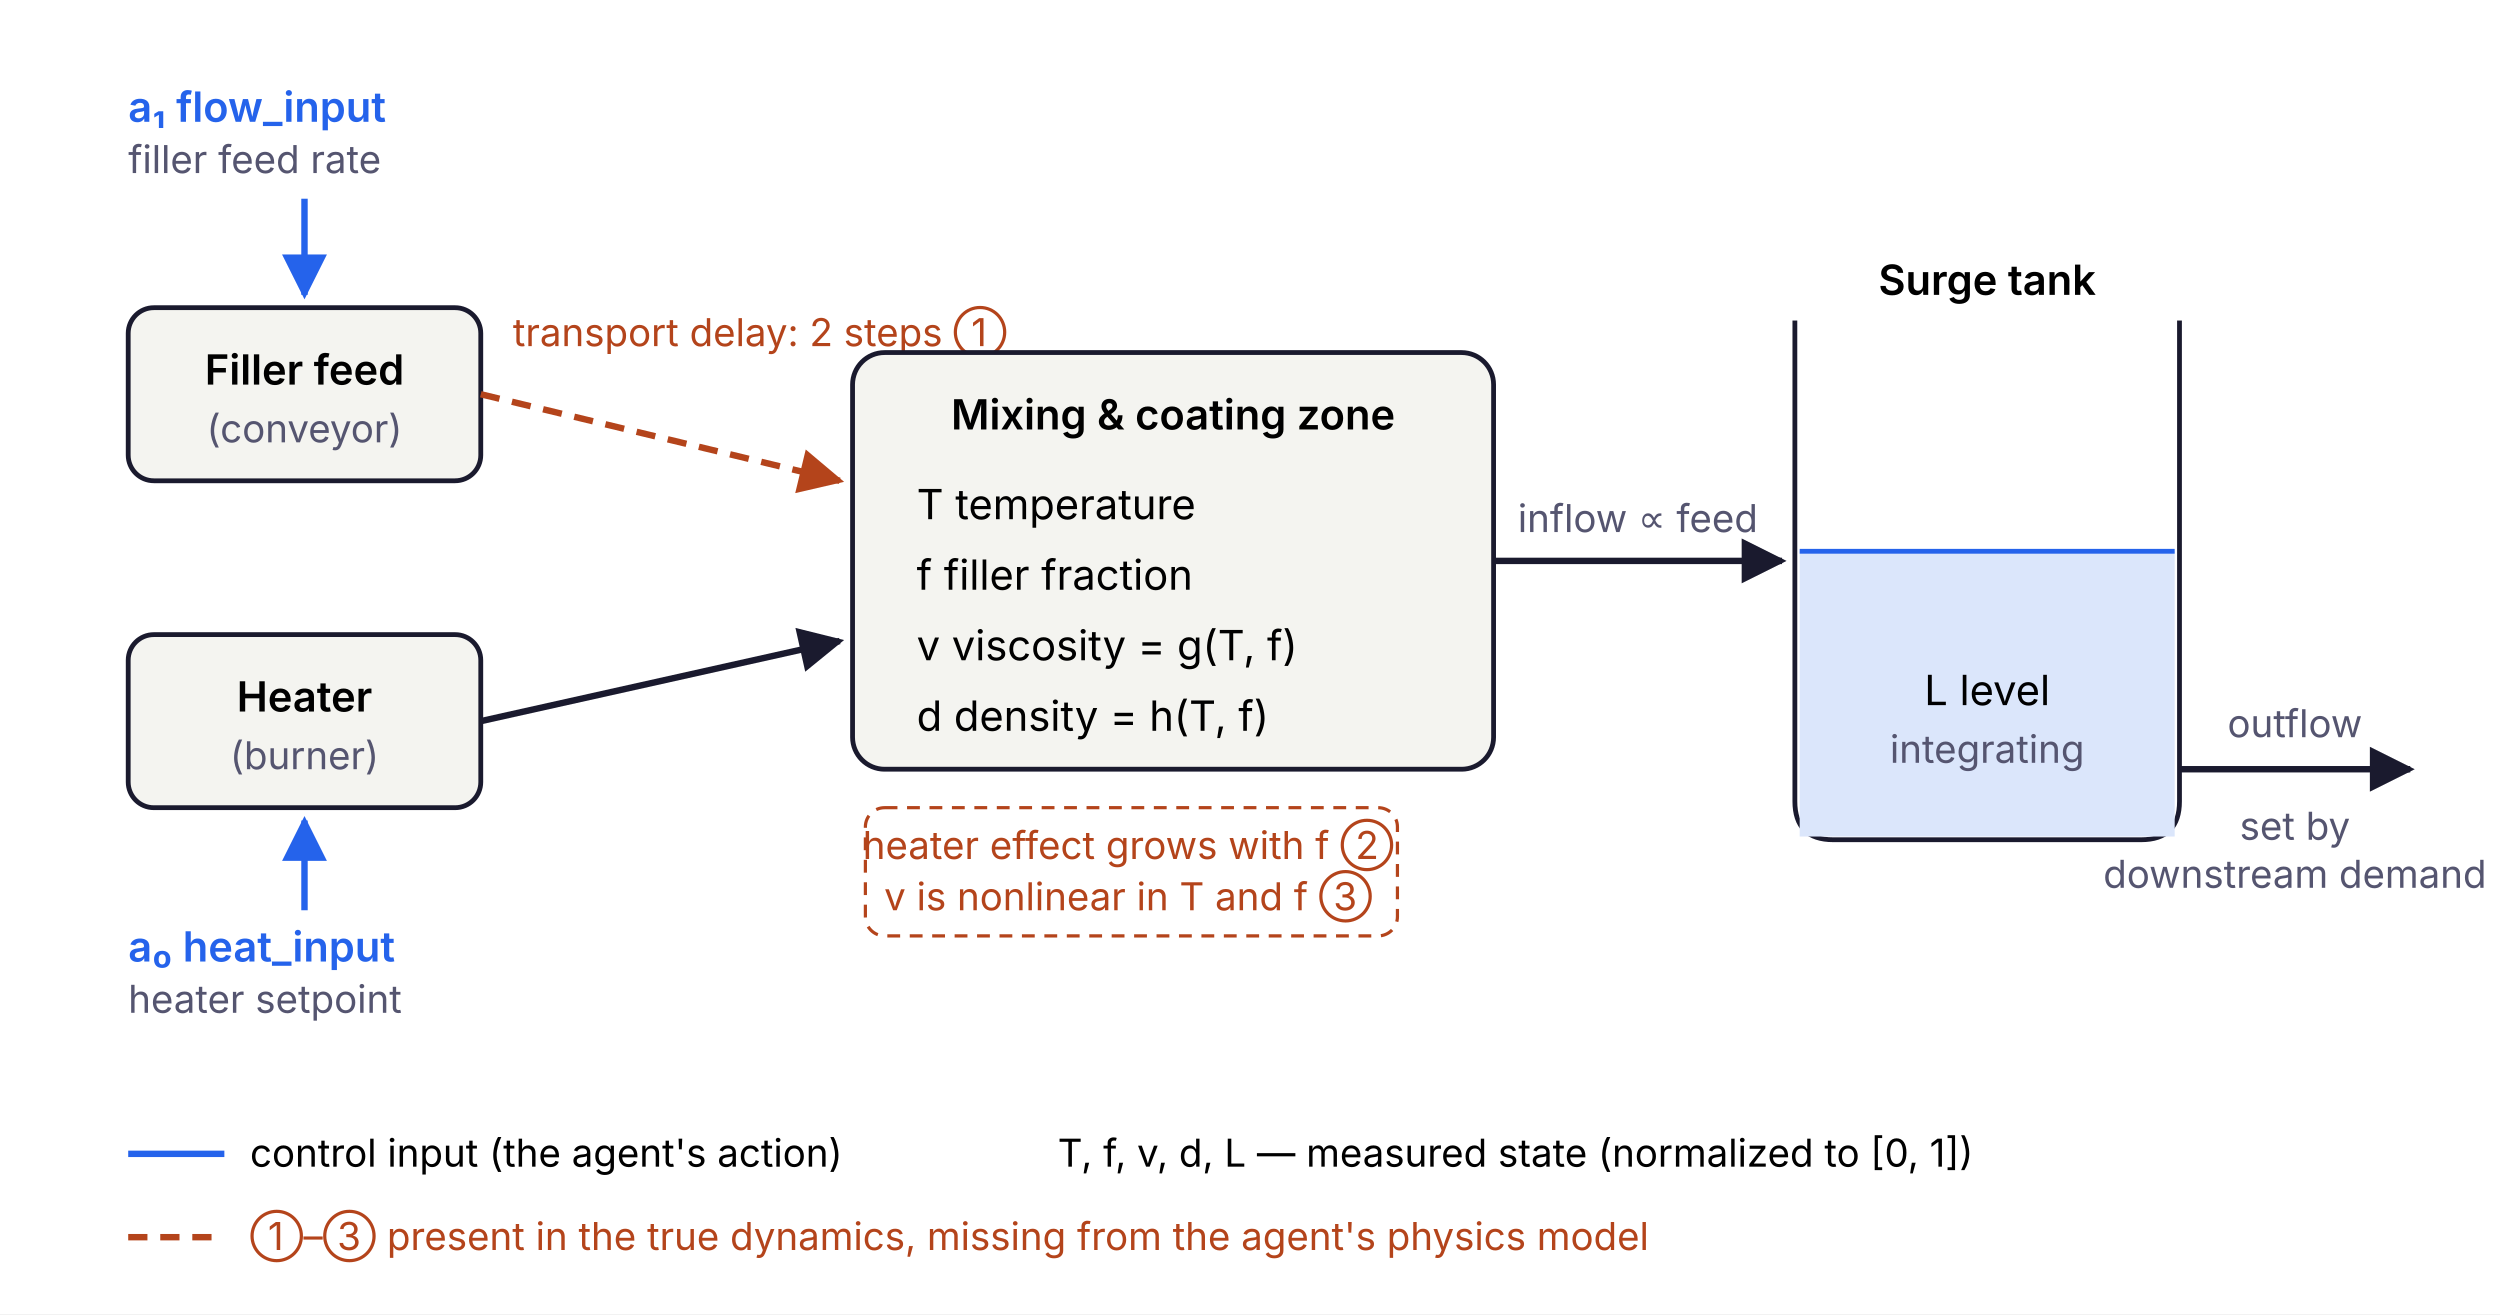
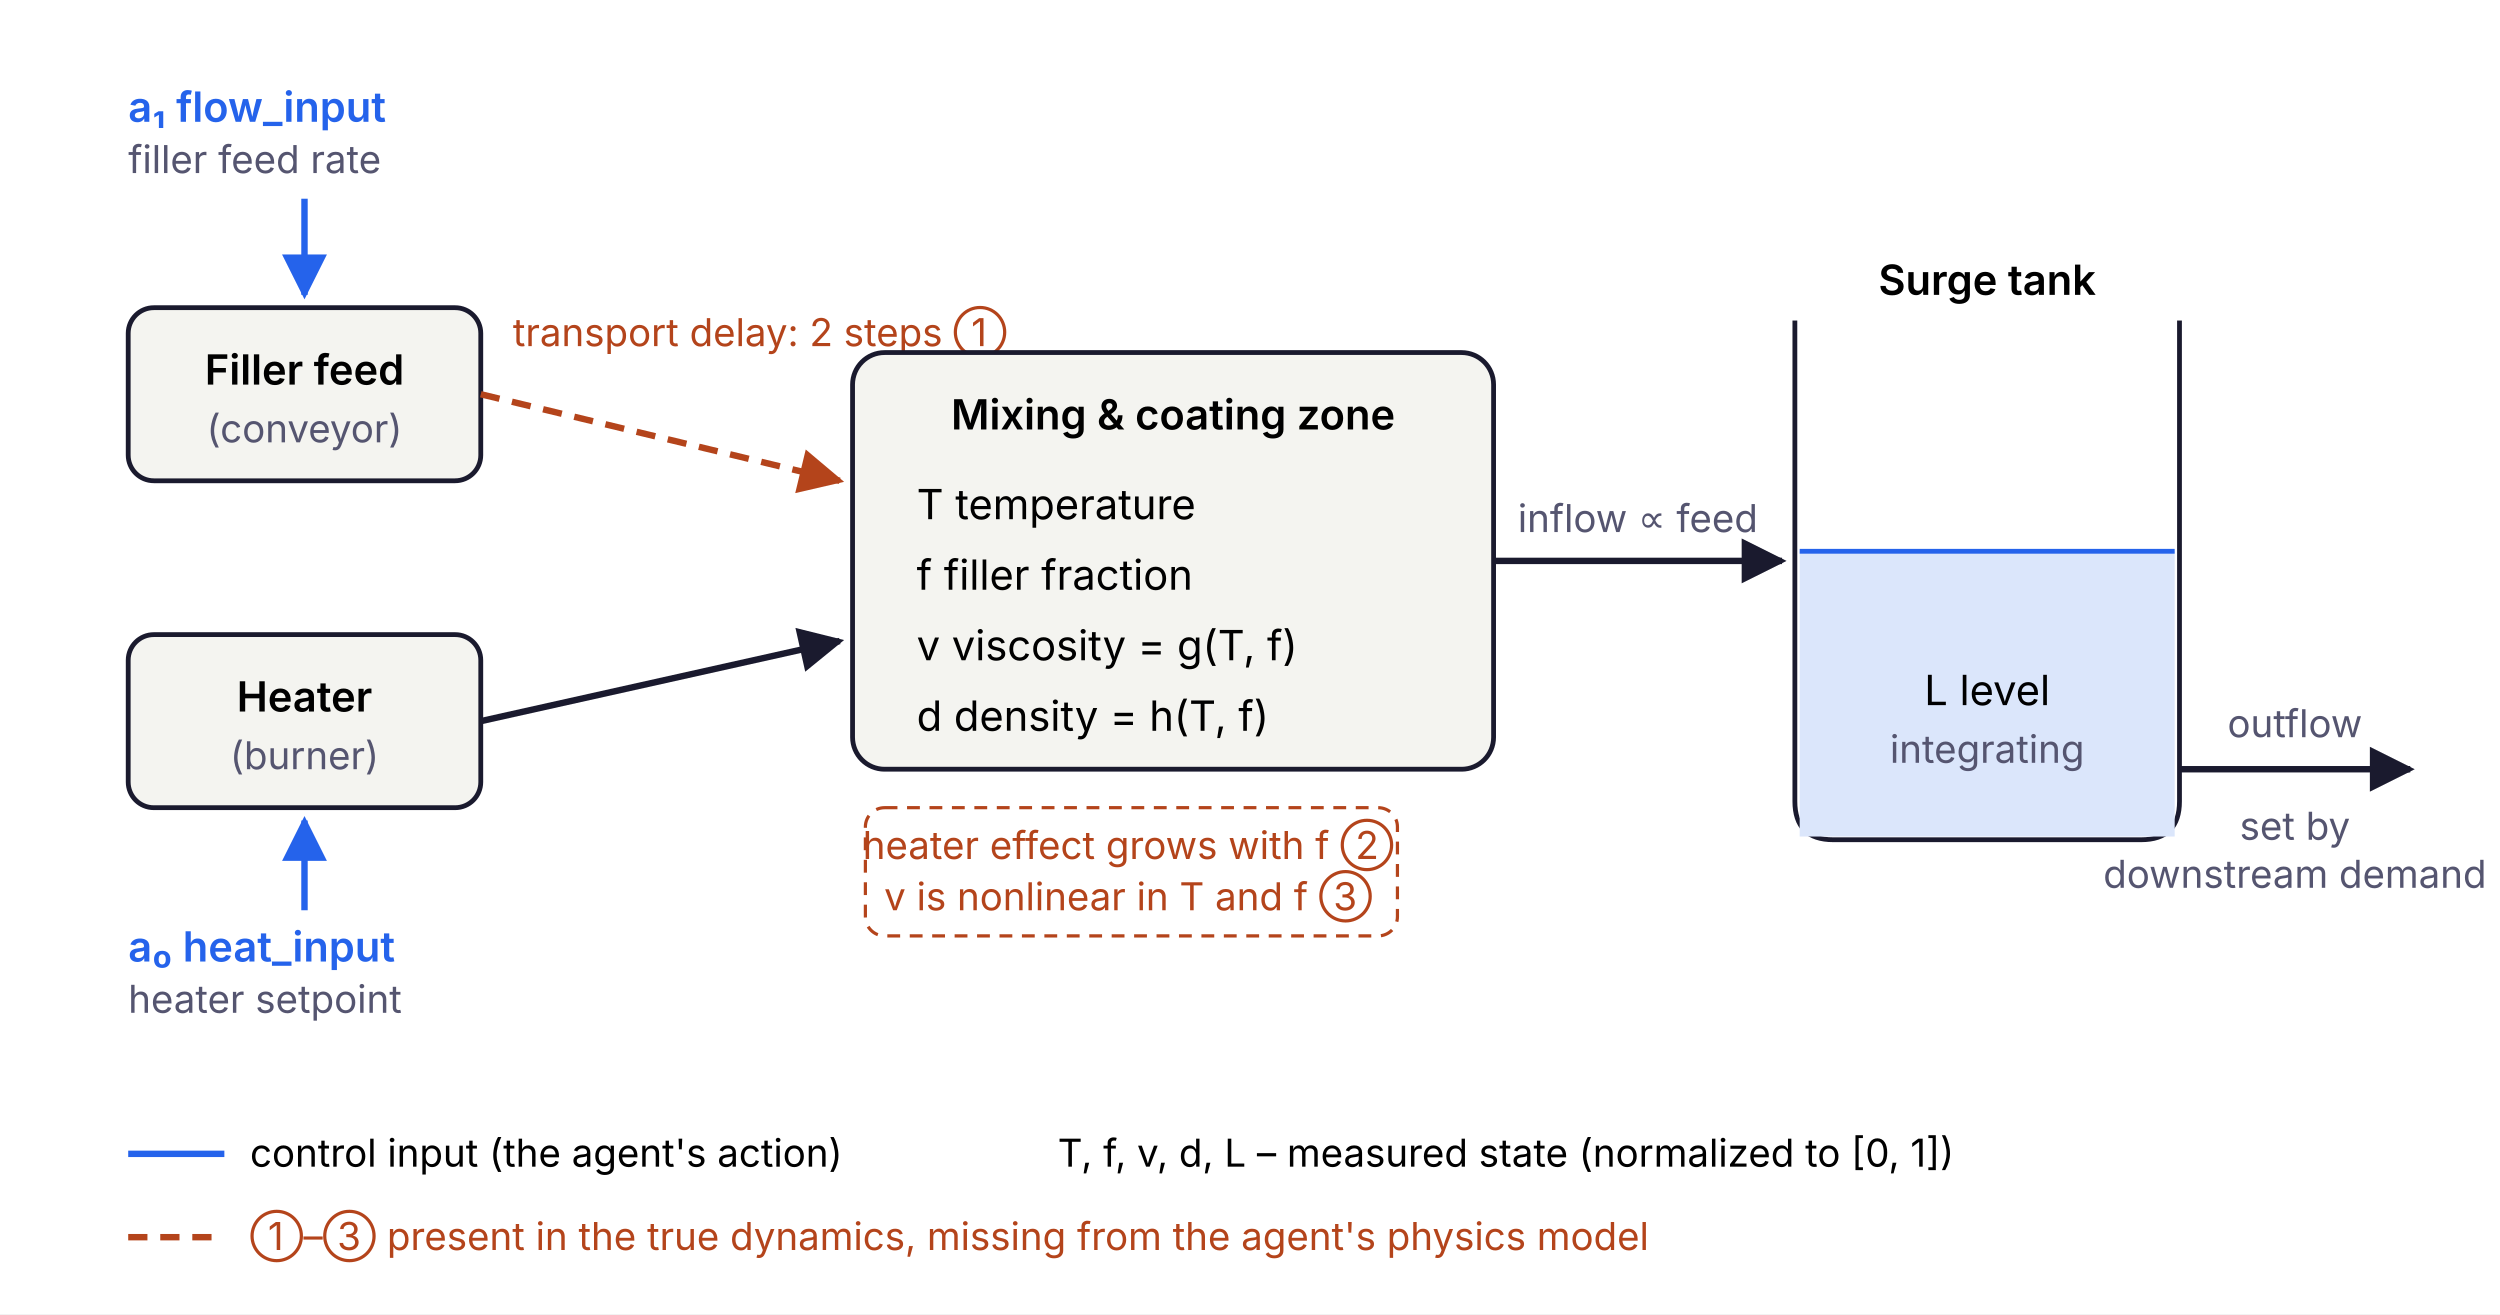
<svg xmlns="http://www.w3.org/2000/svg" viewBox="0 0 780 410" width="780" height="410" font-family="Inter, system-ui, -apple-system, Segoe UI, sans-serif" font-size="13">
  <defs>
    <marker id="arr" viewBox="0 0 10 10" refX="9" refY="5" markerWidth="7" markerHeight="7" orient="auto-start-reverse">
      <path d="M0,0 L10,5 L0,10 z" fill="#1a1a2e" />
    </marker>
    <marker id="arrc" viewBox="0 0 10 10" refX="9" refY="5" markerWidth="7" markerHeight="7" orient="auto-start-reverse">
      <path d="M0,0 L10,5 L0,10 z" fill="#2563eb" />
    </marker>
    <marker id="arrh" viewBox="0 0 10 10" refX="9" refY="5" markerWidth="7" markerHeight="7" orient="auto-start-reverse">
      <path d="M0,0 L10,5 L0,10 z" fill="#b4441b" />
    </marker>
  </defs>
  <rect width="780" height="410" fill="#ffffff" />
  <g fill="#2563eb">
    <text x="40" y="38" font-weight="600">a₁  flow_input</text>
    <text x="40" y="54" fill="#555570" font-size="12">filler feed rate</text>
    <text x="40" y="300" font-weight="600">a₀  heat_input</text>
    <text x="40" y="316" fill="#555570" font-size="12">heater setpoint</text>
  </g>
  <line x1="95" y1="62" x2="95" y2="92" stroke="#2563eb" stroke-width="2" marker-end="url(#arrc)" />
  <line x1="95" y1="284" x2="95" y2="256" stroke="#2563eb" stroke-width="2" marker-end="url(#arrc)" />
  <rect x="40" y="96" width="110" height="54" rx="8" fill="#f4f4f0" stroke="#1a1a2e" stroke-width="1.5" />
  <text x="95" y="120" text-anchor="middle" font-weight="600">Filler feed</text>
  <text x="95" y="138" text-anchor="middle" fill="#555570" font-size="12">(conveyor)</text>
  <rect x="40" y="198" width="110" height="54" rx="8" fill="#f4f4f0" stroke="#1a1a2e" stroke-width="1.5" />
  <text x="95" y="222" text-anchor="middle" font-weight="600">Heater</text>
  <text x="95" y="240" text-anchor="middle" fill="#555570" font-size="12">(burner)</text>
  <line x1="150" y1="123" x2="262" y2="150" stroke="#b4441b" stroke-width="2" stroke-dasharray="6 4" marker-end="url(#arrh)" />
  <text x="160" y="108" fill="#b4441b" font-size="12">transport delay: 2 steps ①</text>
  <line x1="150" y1="225" x2="262" y2="200" stroke="#1a1a2e" stroke-width="2" marker-end="url(#arr)" />
  <rect x="266" y="110" width="200" height="130" rx="10" fill="#f4f4f0" stroke="#1a1a2e" stroke-width="1.5" />
  <text x="366" y="134" text-anchor="middle" font-weight="600">Mixing &amp; coating zone</text>
  <text x="286" y="162">T  temperature</text>
  <text x="286" y="184">f  filler fraction</text>
  <text x="286" y="206">v  viscosity = g(T, f)</text>
  <text x="286" y="228">d  density = h(T, f)</text>
  <text x="352" y="268" text-anchor="middle" fill="#b4441b" font-size="12">heater effect grows with f ②</text>
  <text x="352" y="284" text-anchor="middle" fill="#b4441b" font-size="12">v is nonlinear in T and f ③</text>
  <rect x="270" y="252" width="166" height="40" rx="6" fill="none" stroke="#b4441b" stroke-width="1" stroke-dasharray="4 3" />
  <line x1="466" y1="175" x2="556" y2="175" stroke="#1a1a2e" stroke-width="2" marker-end="url(#arr)" />
  <text x="511" y="166" text-anchor="middle" fill="#555570" font-size="12">inflow ∝ feed</text>
  <path d="M560,100 L560,250 Q560,262 572,262 L668,262 Q680,262 680,250 L680,100" fill="none" stroke="#1a1a2e" stroke-width="1.5" />
  <rect x="561.5" y="172" width="117" height="89" fill="#dbe6fb" />
  <line x1="561.5" y1="172" x2="678.5" y2="172" stroke="#2563eb" stroke-width="1.5" />
  <text x="620" y="92" text-anchor="middle" font-weight="600">Surge tank</text>
  <text x="620" y="220" text-anchor="middle">L  level</text>
  <text x="620" y="238" text-anchor="middle" fill="#555570" font-size="12">integrating</text>
  <line x1="680" y1="240" x2="752" y2="240" stroke="#1a1a2e" stroke-width="2" marker-end="url(#arr)" />
  <text x="716" y="230" text-anchor="middle" fill="#555570" font-size="12">outflow</text>
  <text x="716" y="262" text-anchor="middle" fill="#555570" font-size="12">set by</text>
  <text x="716" y="277" text-anchor="middle" fill="#555570" font-size="12">downstream demand</text>
  <g font-size="12">
    <line x1="40" y1="360" x2="70" y2="360" stroke="#2563eb" stroke-width="2" />
    <text x="78" y="364">control input (the agent's action)</text>
-     <text x="330" y="364">T, f, v, d, L — measured state (normalized to [0, 1])</text>
+     <text x="330" y="364">T, f, v, d, L – measured state (normalized to [0, 1])</text>
    <line x1="40" y1="386" x2="70" y2="386" stroke="#b4441b" stroke-width="2" stroke-dasharray="6 4" />
    <text x="78" y="390" fill="#b4441b">①–③ present in the true dynamics, missing from the agent's physics model</text>
  </g>
</svg>
